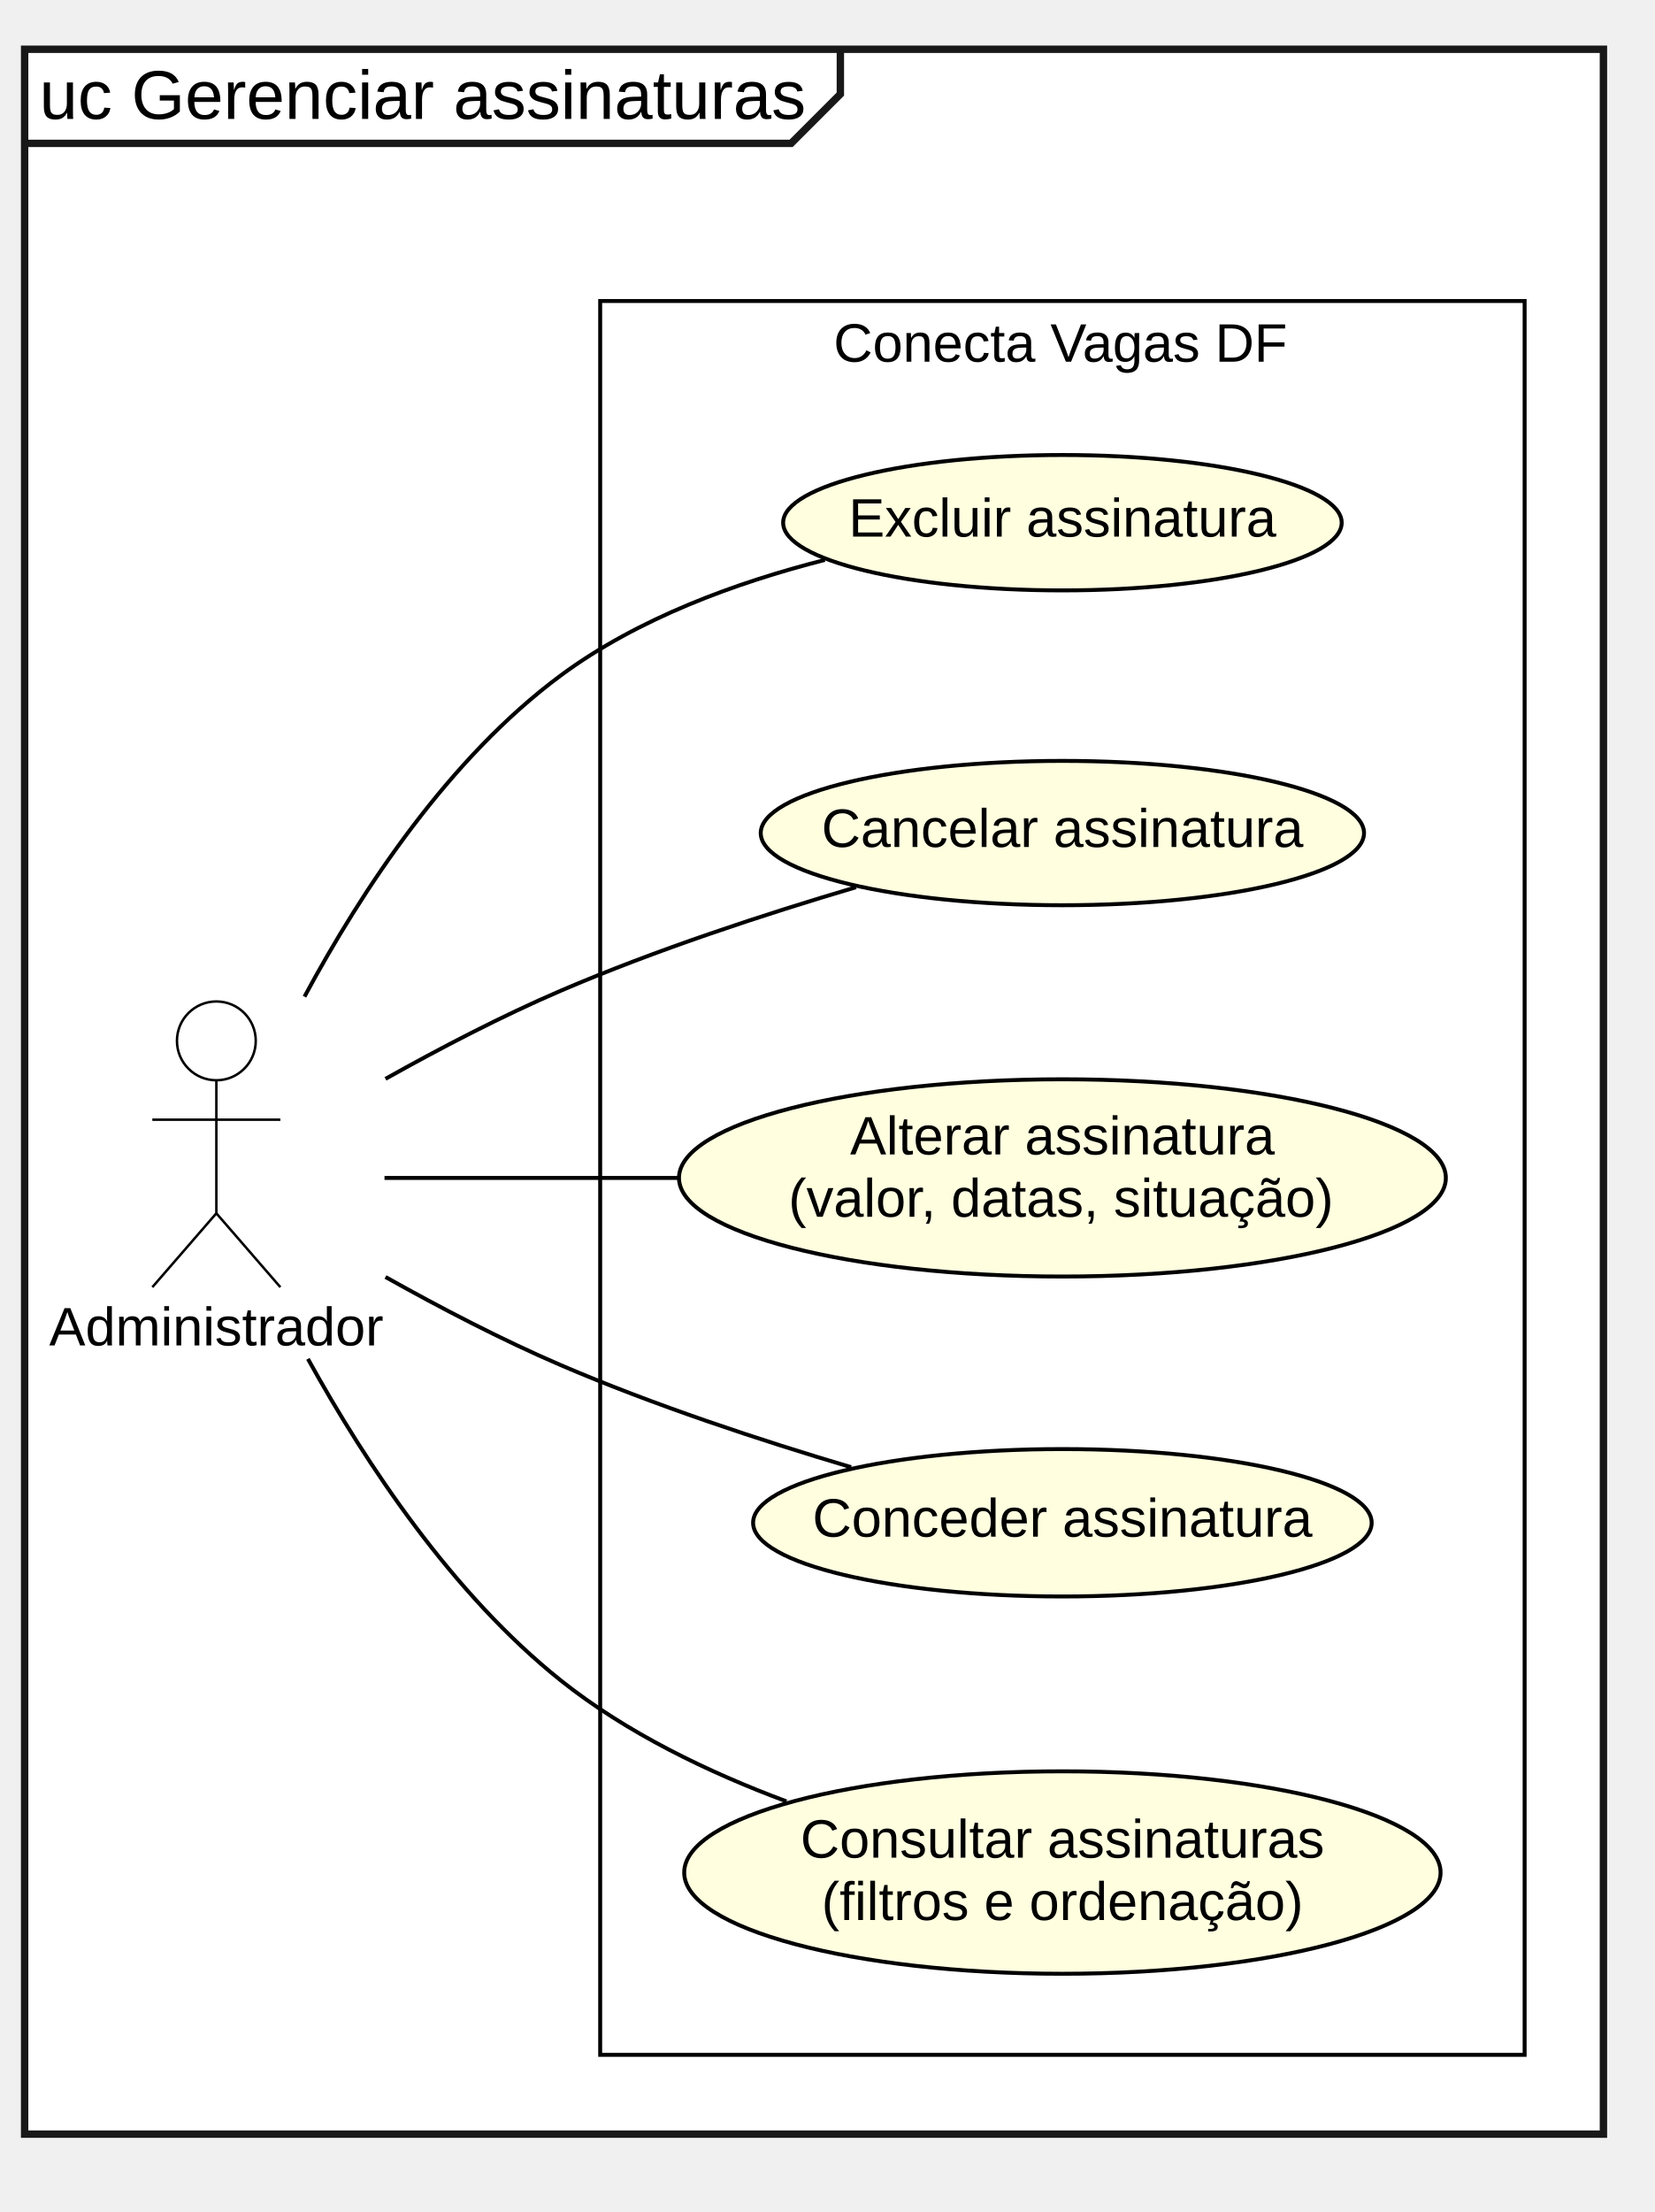
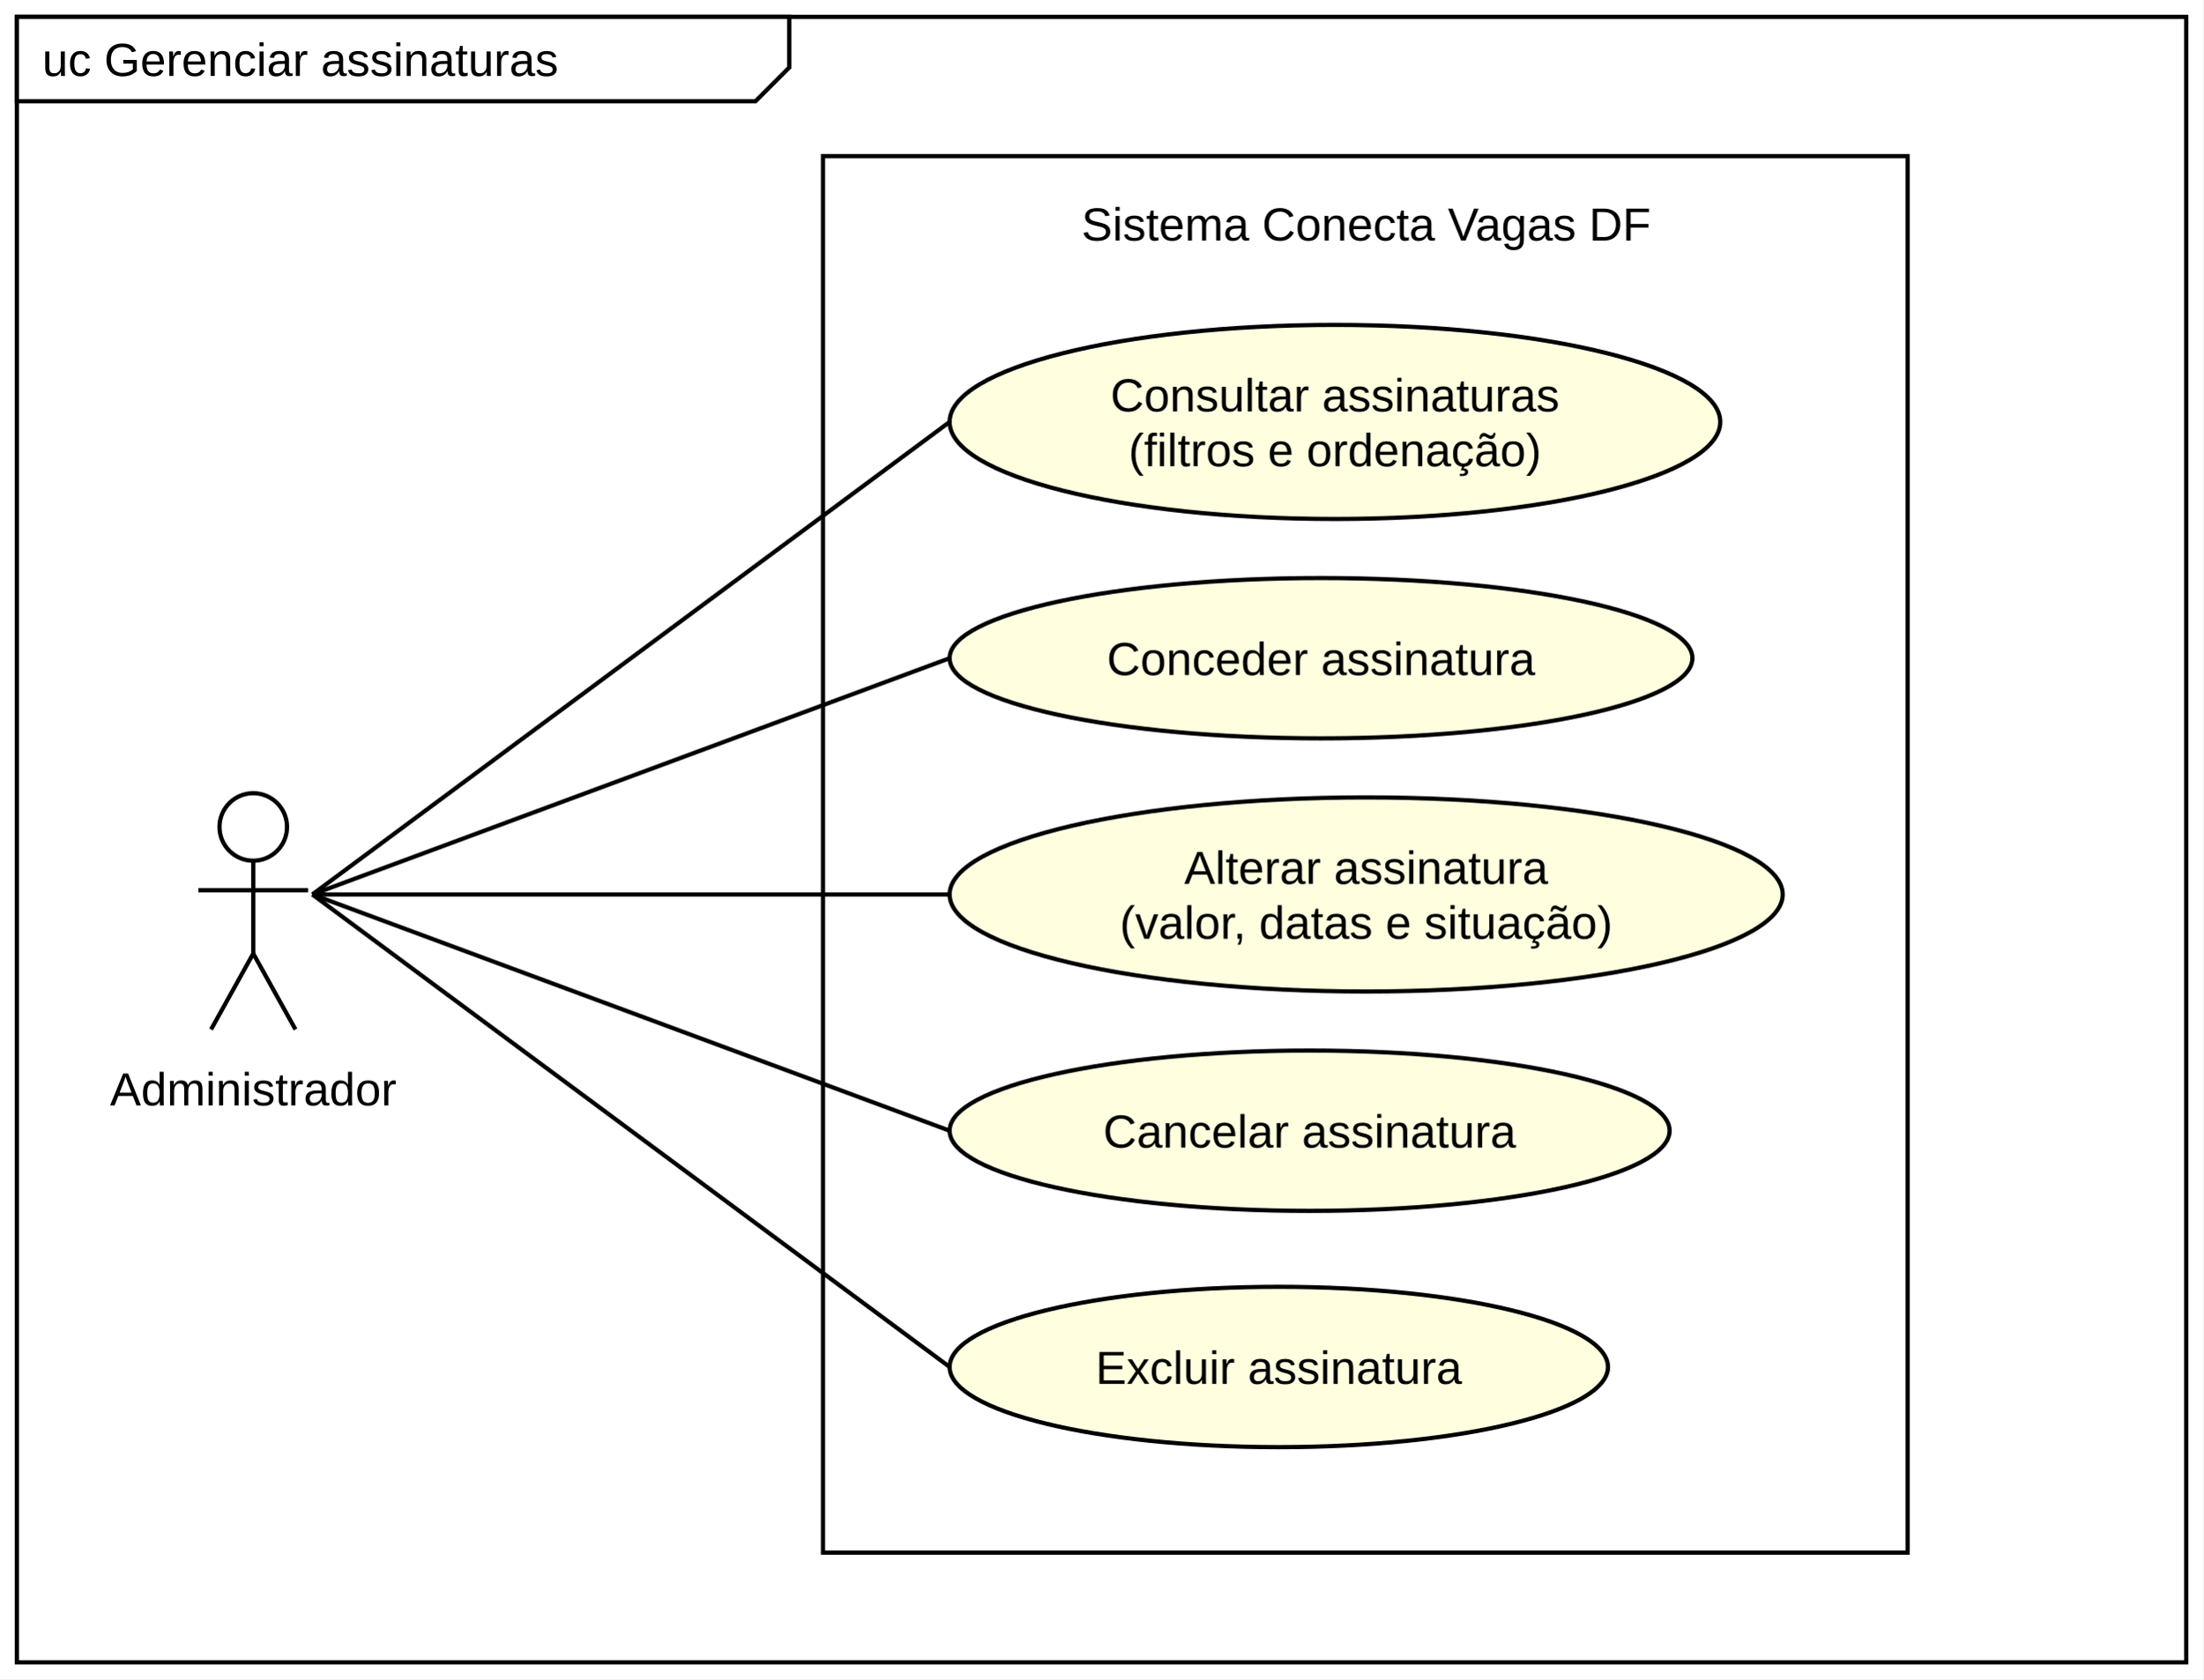
- <svg xmlns="http://www.w3.org/2000/svg" version="1.1" data-diagram-type="DESCRIPTION" style="width:336px;height:449px;background:#FFFFFF;" width="336px" height="449px" viewBox="0 0 336 449" zoomAndPan="magnify" preserveAspectRatio="none" contentStyleType="text/css">
-   <defs />
-   <g font-family="sans-serif" lengthAdjust="spacing">
-     <rect x="5" y="10" width="320.56" height="423.197" fill="#FFF" style="stroke:#181818;stroke-width:1.5;" />
-     <path d="M170.627,10 L170.627,19.099 L160.627,29.099 L5,29.099" style="stroke:#181818;stroke-width:1.5;" fill="none" />
-     <text x="8" y="24.132" fill="#000" font-size="14" textLength="155.627" font-family="Arial">uc Gerenciar assinaturas</text>
-     <g class="cluster" data-qualified-name="Conecta Vagas DF" id="ent0002" data-source-line="5">
-       <rect x="121.86" y="61.099" width="187.7" height="356" fill="#FFF" style="stroke:#000;stroke-width:0.8;" />
-       <text x="169.242" y="73.417" fill="#000" font-size="11" textLength="92.936" font-family="Arial">Conecta Vagas DF</text>
-     </g>
-     <g class="entity" data-qualified-name="Conecta Vagas DF.L" id="ent0003" data-source-line="6">
-       <ellipse cx="215.707" cy="380.095" rx="76.787" ry="20.546" fill="#FFFFE0" style="stroke:#000;stroke-width:0.8;" />
-       <text x="162.515" y="377.083" fill="#000" font-size="11" textLength="106.385" font-family="Arial">Consultar assinaturas</text>
-       <text x="166.796" y="389.732" fill="#000" font-size="11" textLength="97.824" font-family="Arial">(filtros e ordenação)</text>
-     </g>
-     <g class="entity" data-qualified-name="Conecta Vagas DF.C" id="ent0004" data-source-line="7">
-       <ellipse cx="215.707" cy="309.098" rx="62.797" ry="14.959" fill="#FFFFE0" style="stroke:#000;stroke-width:0.8;" />
-       <text x="164.956" y="311.922" fill="#000" font-size="11" textLength="101.503" font-family="Arial">Conceder assinatura</text>
-     </g>
-     <g class="entity" data-qualified-name="Conecta Vagas DF.U" id="ent0005" data-source-line="8">
-       <ellipse cx="215.713" cy="239.096" rx="77.853" ry="20.018" fill="#FFFFE0" style="stroke:#000;stroke-width:0.8;" />
-       <text x="172.61" y="234.332" fill="#000" font-size="11" textLength="86.206" font-family="Arial">Alterar assinatura</text>
-       <text x="160.077" y="246.981" fill="#000" font-size="11" textLength="111.273" font-family="Arial">(valor, datas, situação)</text>
-     </g>
-     <g class="entity" data-qualified-name="Conecta Vagas DF.X" id="ent0006" data-source-line="9">
-       <ellipse cx="215.706" cy="169.098" rx="61.246" ry="14.649" fill="#FFFFE0" style="stroke:#000;stroke-width:0.8;" />
-       <text x="166.792" y="171.922" fill="#000" font-size="11" textLength="97.829" font-family="Arial">Cancelar assinatura</text>
-     </g>
-     <g class="entity" data-qualified-name="Conecta Vagas DF.E" id="ent0007" data-source-line="10">
-       <ellipse cx="215.714" cy="106.099" rx="56.704" ry="13.741" fill="#FFFFE0" style="stroke:#000;stroke-width:0.8;" />
-       <text x="172.307" y="108.924" fill="#000" font-size="11" textLength="86.813" font-family="Arial">Excluir assinatura</text>
-     </g>
-     <g class="entity" data-qualified-name="A" id="ent0001" data-source-line="4">
-       <ellipse cx="43.929" cy="211.279" rx="8" ry="8" fill="#FFF" style="stroke:#000;stroke-width:0.5;" />
-       <path d="M43.929,219.279 L43.929,246.279 M30.929,227.279 L56.929,227.279 M43.929,246.279 L30.929,261.279 M43.929,246.279 L56.929,261.279" style="stroke:#000;stroke-width:0.5;" fill="none" />
-       <text x="10" y="273.097" fill="#000" font-size="11" textLength="67.858" font-family="Arial">Administrador</text>
-     </g>
-     <g class="link" data-entity-1="ent0001" data-entity-2="ent0003" id="lnk8" data-source-line="12" data-link-type="association">
-       <path d="M62.52,275.829 C74.42,297.349 91.96,323.649 113.86,341.099 C127.22,351.749 143.83,359.749 159.68,365.649" style="stroke:#000;stroke-width:0.8;" fill="none" id="A-L" />
-     </g>
-     <g class="link" data-entity-1="ent0001" data-entity-2="ent0004" id="lnk9" data-source-line="13" data-link-type="association">
-       <path d="M78.27,259.209 C89.36,265.429 101.93,271.979 113.86,277.099 C132.76,285.219 154.43,292.359 172.82,297.819" style="stroke:#000;stroke-width:0.8;" fill="none" id="A-C" />
-     </g>
-     <g class="link" data-entity-1="ent0001" data-entity-2="ent0005" id="lnk10" data-source-line="14" data-link-type="association">
-       <path d="M78.07,239.099 C95.15,239.099 116.75,239.099 137.71,239.099" style="stroke:#000;stroke-width:0.8;" fill="none" id="A-U" />
-     </g>
-     <g class="link" data-entity-1="ent0001" data-entity-2="ent0006" id="lnk11" data-source-line="15" data-link-type="association">
-       <path d="M78.27,218.989 C89.36,212.769 101.93,206.219 113.86,201.099 C133.1,192.839 155.21,185.589 173.81,180.089" style="stroke:#000;stroke-width:0.8;" fill="none" id="A-X" />
-     </g>
-     <g class="link" data-entity-1="ent0001" data-entity-2="ent0007" id="lnk12" data-source-line="16" data-link-type="association">
-       <path d="M61.82,202.309 C73.57,180.479 91.19,153.889 113.86,137.099 C129.46,125.549 149.44,118.239 167.48,113.659" style="stroke:#000;stroke-width:0.8;" fill="none" id="A-E" />
-     </g>
+ <svg xmlns="http://www.w3.org/2000/svg" width="522" height="398" viewBox="0 0 522 398">
+   <rect x="0" y="0" width="522" height="398" fill="#fff" />
+   <rect x="4" y="4" width="514" height="390" fill="none" stroke="#000" stroke-width="1" />
+   <polygon points="4,4 187,4 187,16 179,24 4,24" fill="#fff" stroke="#000" stroke-width="1" />
+   <text x="10" y="18" font-family="Arial, Helvetica, sans-serif" font-size="11" text-anchor="start">uc Gerenciar assinaturas</text>
+   <rect x="195" y="37" width="257" height="331" fill="#fff" stroke="#000" stroke-width="1" />
+   <text x="323.7" y="57" font-family="Arial, Helvetica, sans-serif" font-size="11" text-anchor="middle">Sistema Conecta Vagas DF</text>
+   <line x1="74" y1="212" x2="225" y2="100" stroke="#000" stroke-width="1" />
+   <line x1="74" y1="212" x2="225" y2="156" stroke="#000" stroke-width="1" />
+   <line x1="74" y1="212" x2="225" y2="212" stroke="#000" stroke-width="1" />
+   <line x1="74" y1="212" x2="225" y2="268" stroke="#000" stroke-width="1" />
+   <line x1="74" y1="212" x2="225" y2="324" stroke="#000" stroke-width="1" />
+   <ellipse cx="316.3" cy="100" rx="91.3" ry="23" fill="#FFFFE0" stroke="#000" stroke-width="1" />
+   <text x="316.3" y="97.5" font-family="Arial, Helvetica, sans-serif" font-size="11" text-anchor="middle">Consultar assinaturas</text>
+   <text x="316.3" y="110.5" font-family="Arial, Helvetica, sans-serif" font-size="11" text-anchor="middle">(filtros e ordenação)</text>
+   <ellipse cx="313" cy="156" rx="88" ry="19" fill="#FFFFE0" stroke="#000" stroke-width="1" />
+   <text x="313" y="160" font-family="Arial, Helvetica, sans-serif" font-size="11" text-anchor="middle">Conceder assinatura</text>
+   <ellipse cx="323.7" cy="212" rx="98.7" ry="23" fill="#FFFFE0" stroke="#000" stroke-width="1" />
+   <text x="323.7" y="209.5" font-family="Arial, Helvetica, sans-serif" font-size="11" text-anchor="middle">Alterar assinatura</text>
+   <text x="323.7" y="222.5" font-family="Arial, Helvetica, sans-serif" font-size="11" text-anchor="middle">(valor, datas e situação)</text>
+   <ellipse cx="310.3" cy="268" rx="85.3" ry="19" fill="#FFFFE0" stroke="#000" stroke-width="1" />
+   <text x="310.3" y="272" font-family="Arial, Helvetica, sans-serif" font-size="11" text-anchor="middle">Cancelar assinatura</text>
+   <ellipse cx="303" cy="324" rx="78" ry="19" fill="#FFFFE0" stroke="#000" stroke-width="1" />
+   <text x="303" y="328" font-family="Arial, Helvetica, sans-serif" font-size="11" text-anchor="middle">Excluir assinatura</text>
+   <g stroke="#000" stroke-width="1" fill="none">
+     <circle cx="60" cy="196" r="8" fill="#fff" />
+     <line x1="60" y1="204" x2="60" y2="226" />
+     <line x1="47" y1="211" x2="73" y2="211" />
+     <line x1="60" y1="226" x2="50" y2="244" />
+     <line x1="60" y1="226" x2="70" y2="244" />
  </g>
+   <text x="60" y="262" font-family="Arial, Helvetica, sans-serif" font-size="11" text-anchor="middle">Administrador</text>
</svg>
